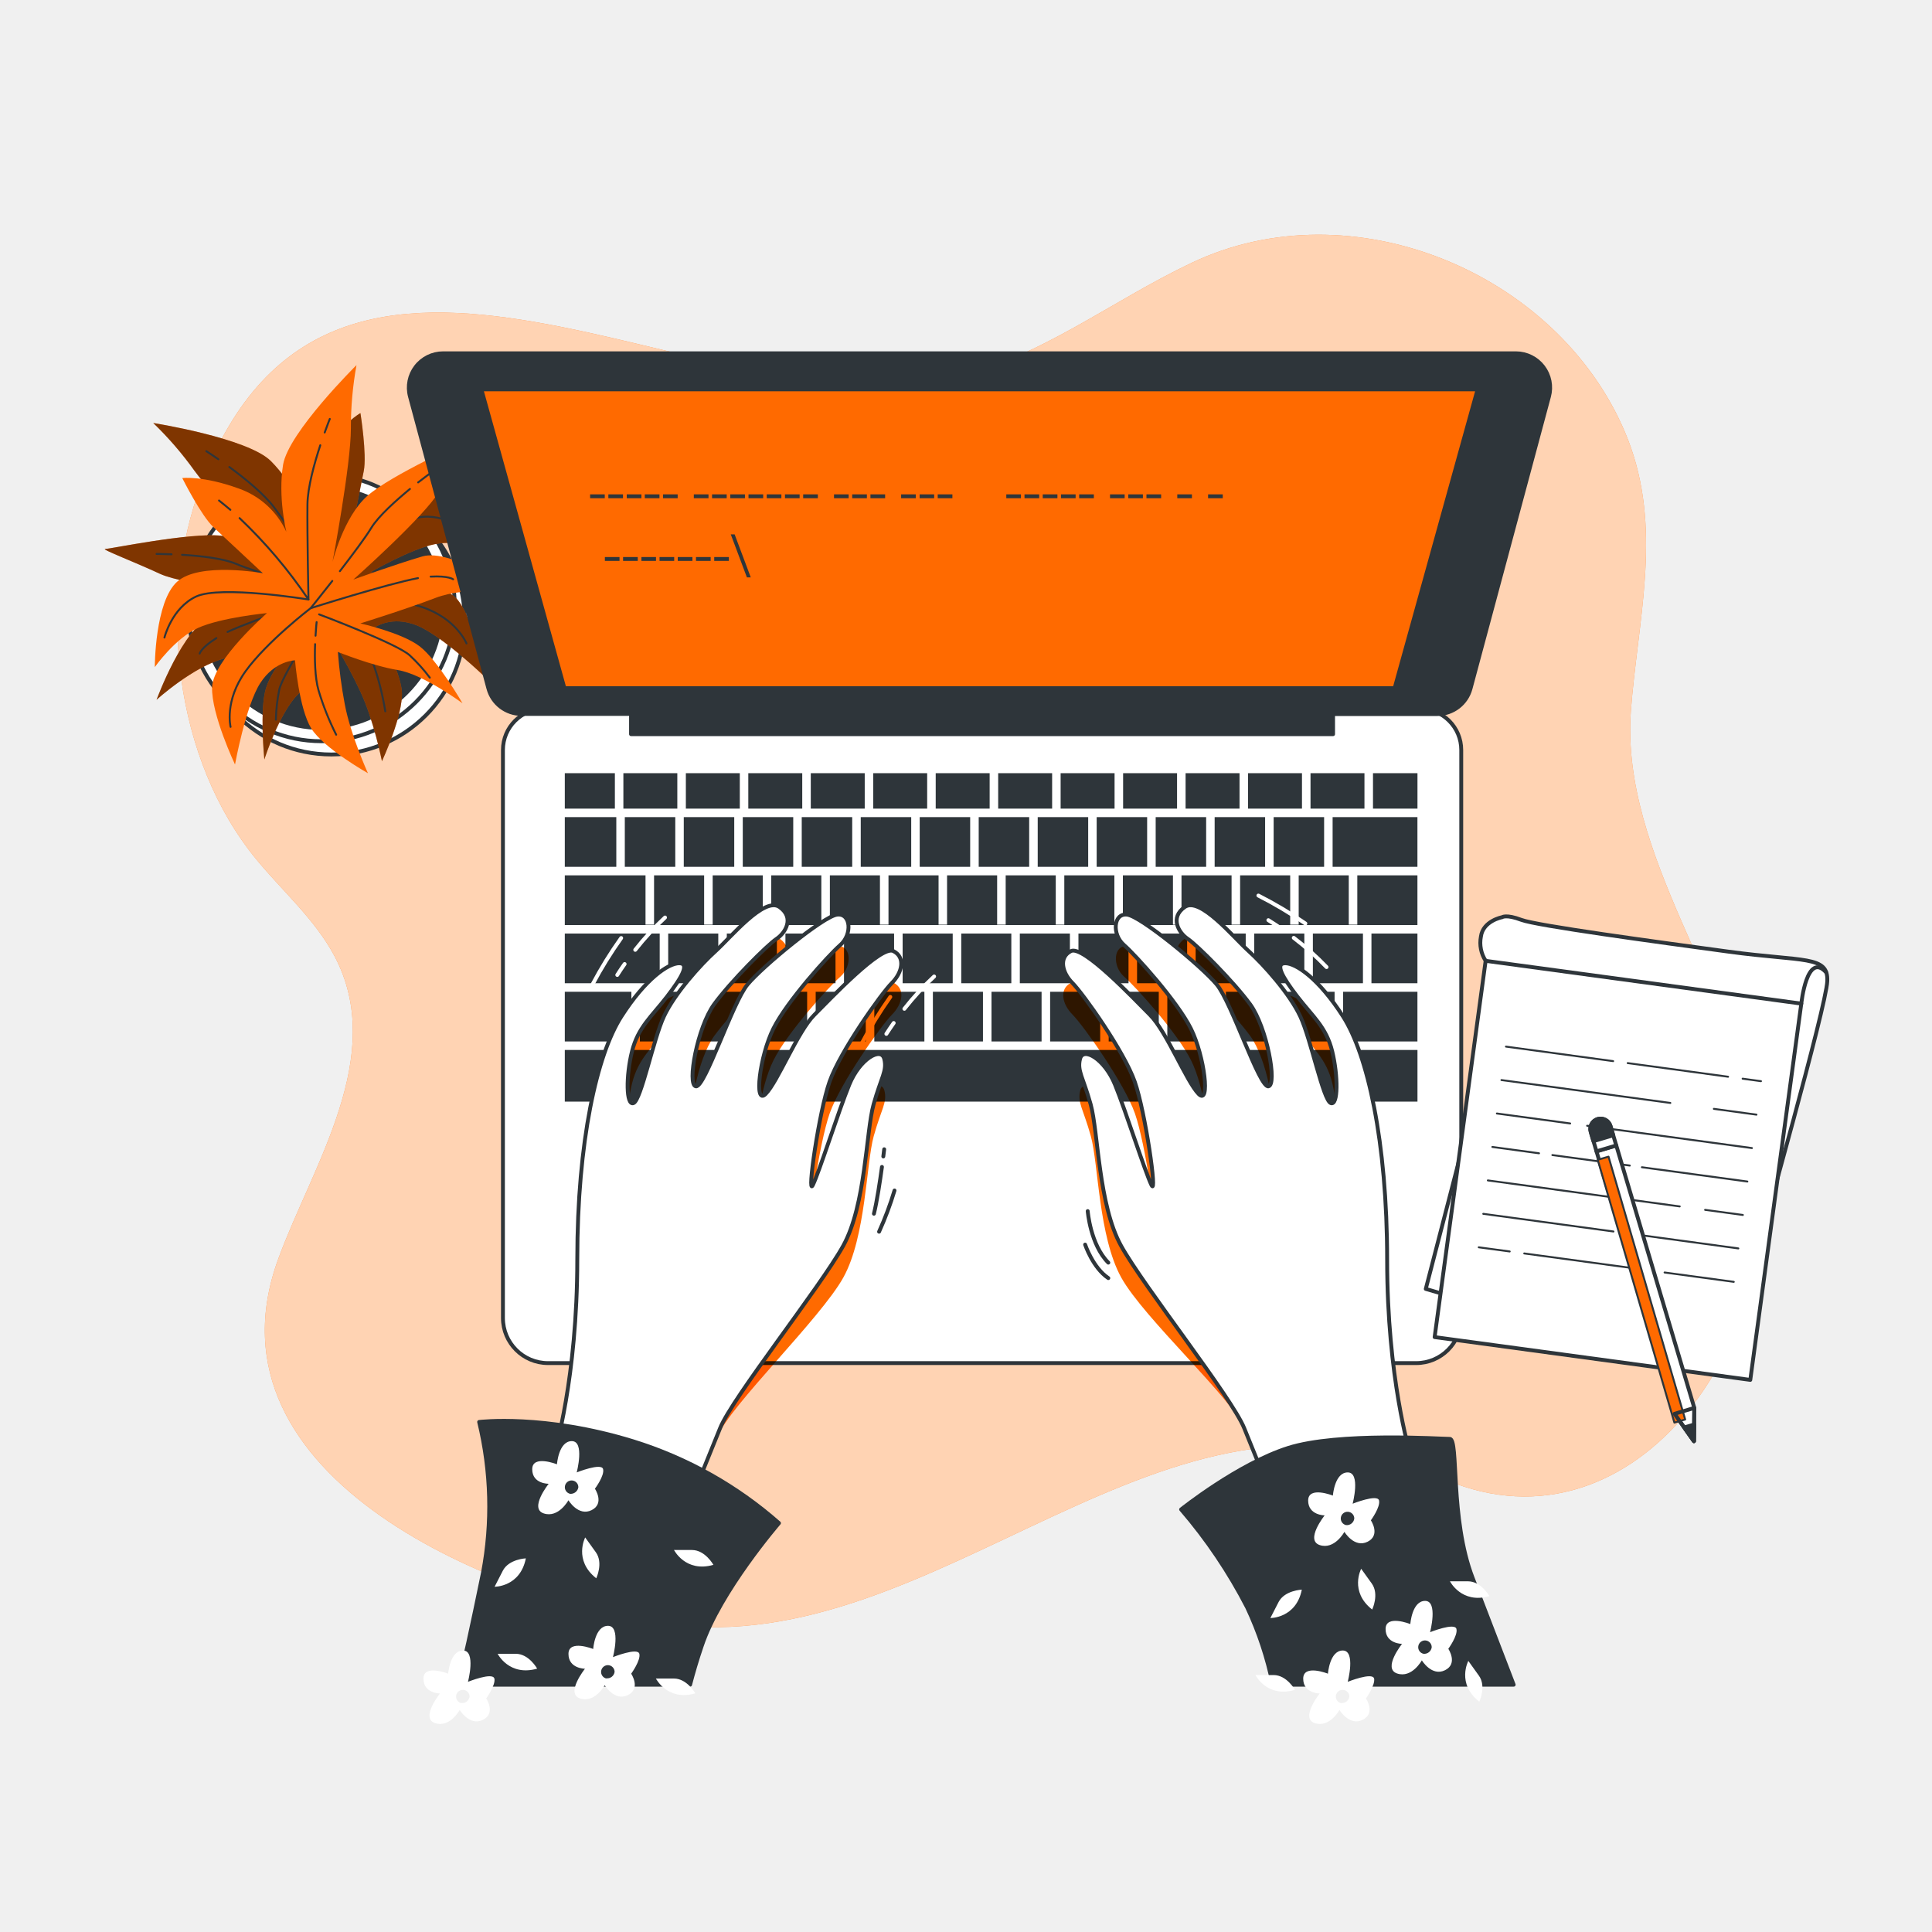
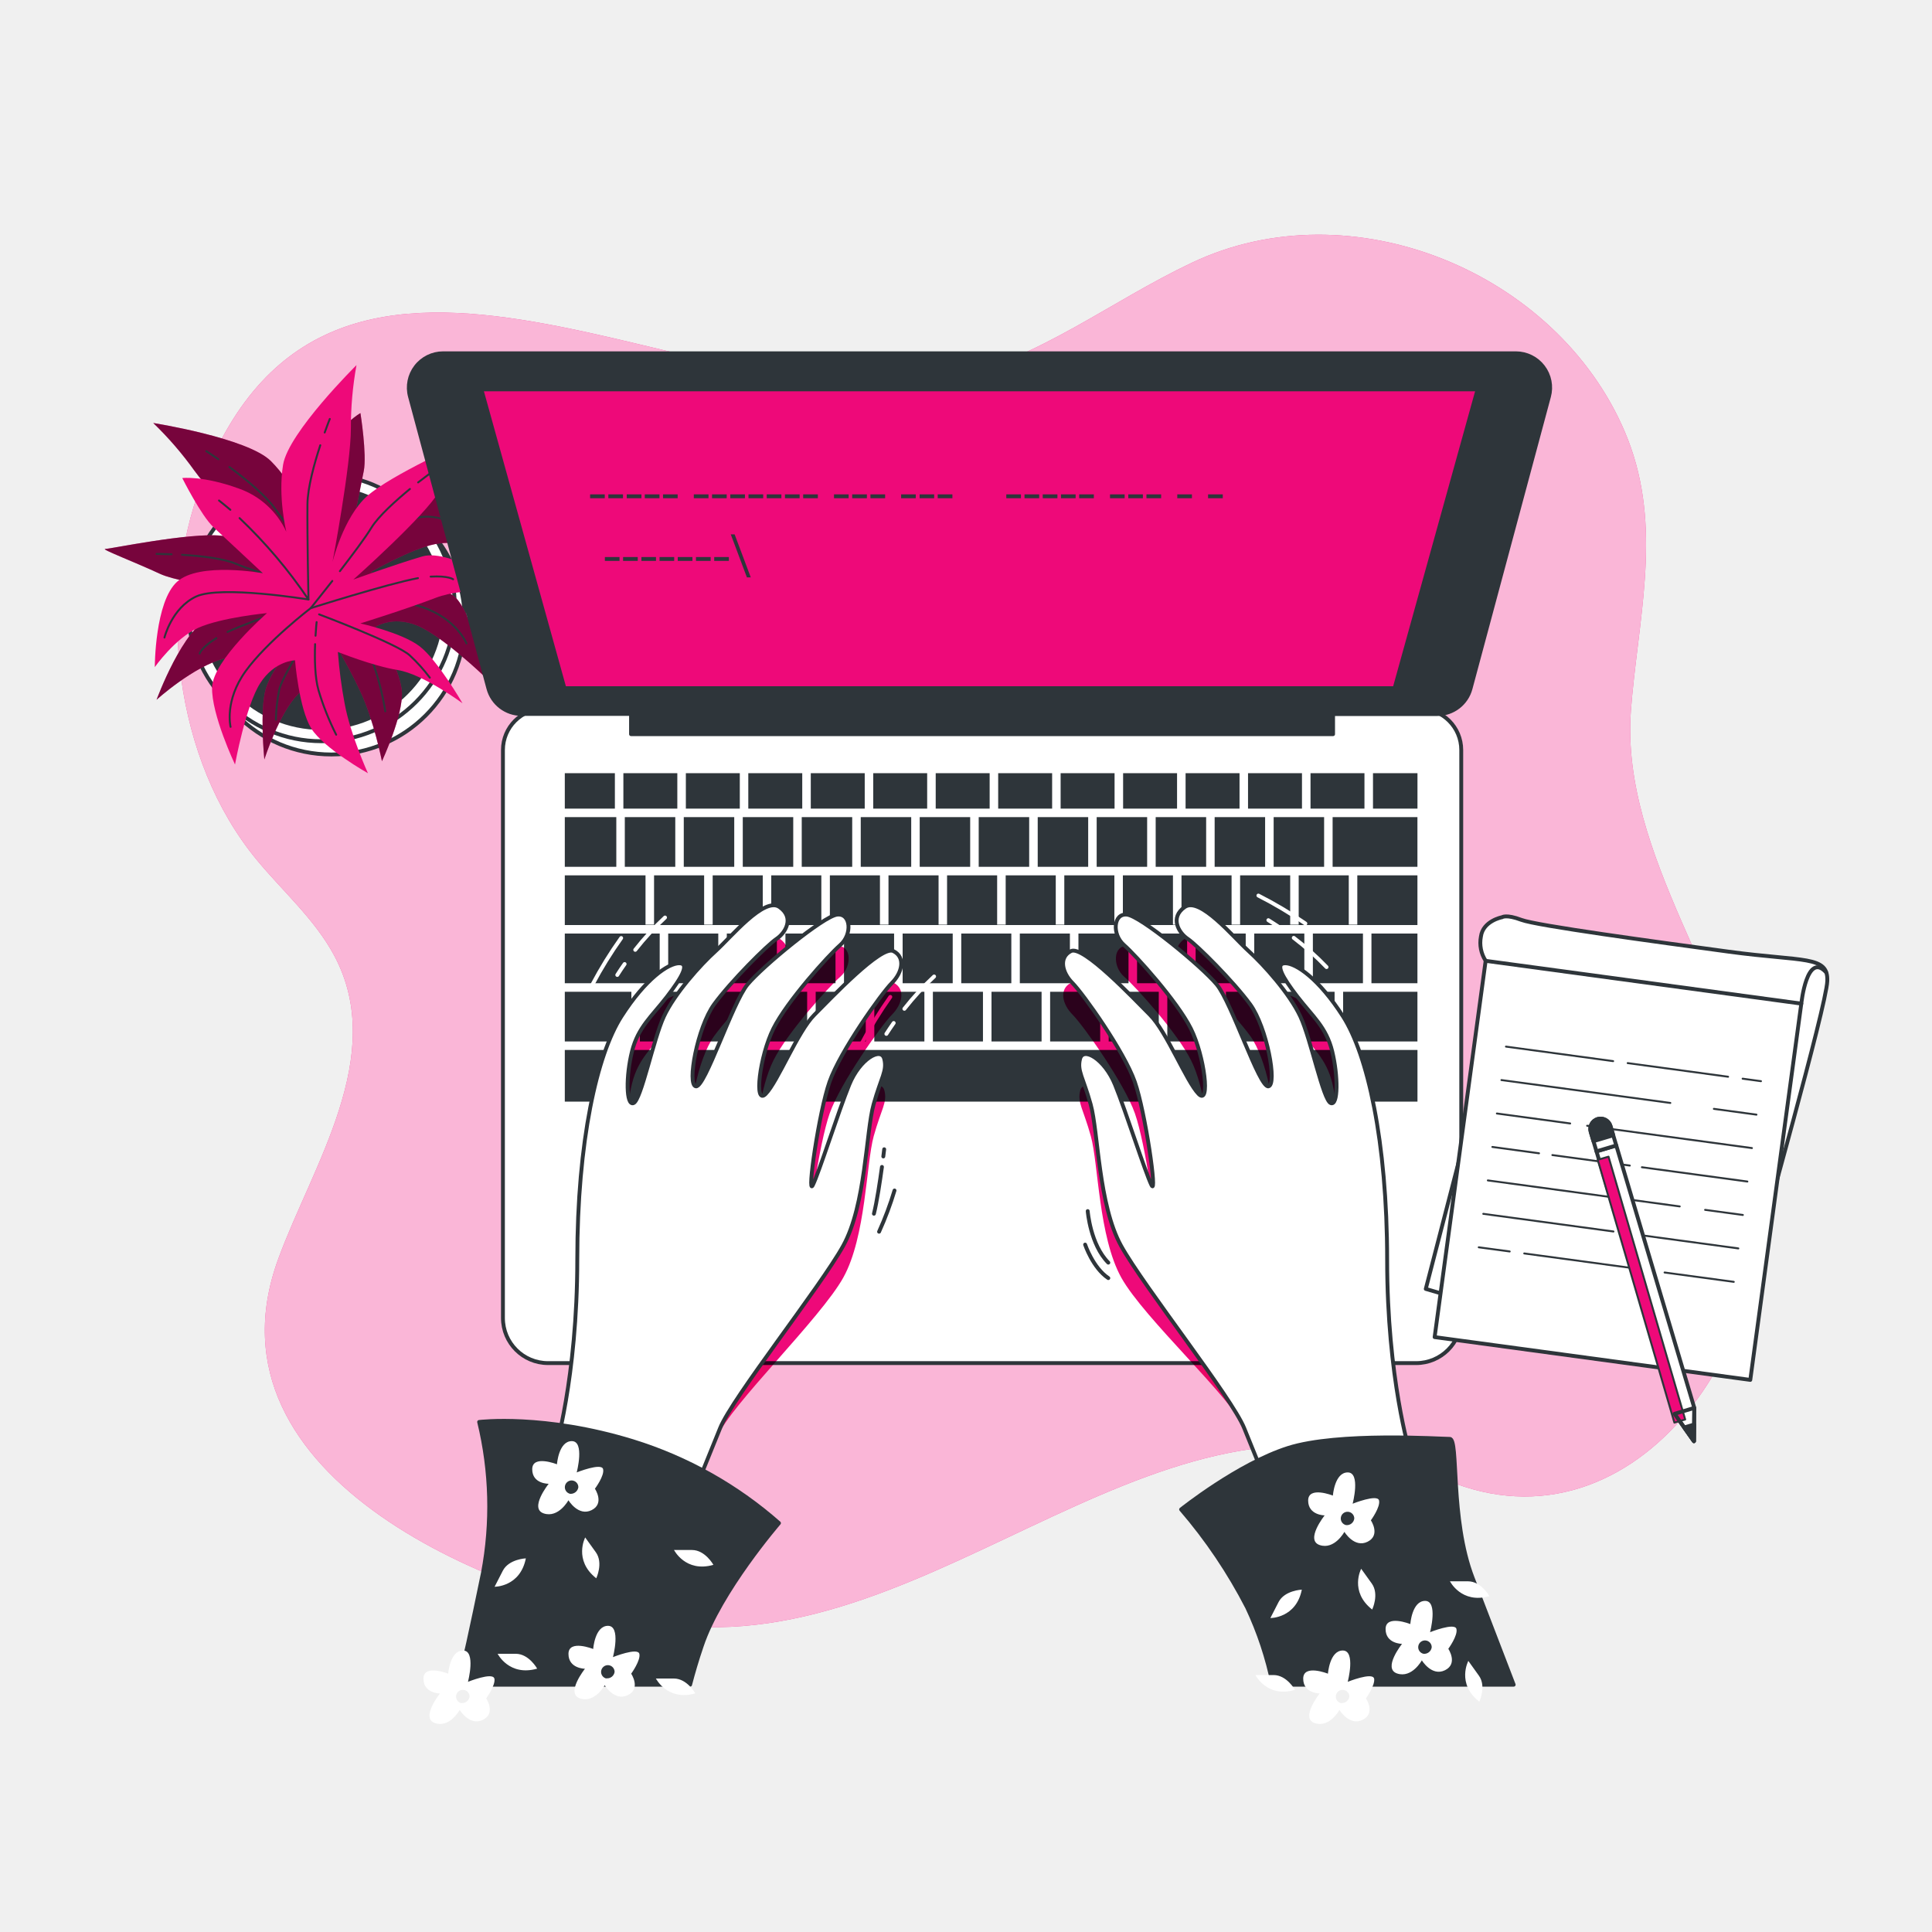
<svg xmlns="http://www.w3.org/2000/svg" viewBox="0 0 500 500">
-   <g id="freepik--background-simple--inject-1--inject-46">
-     <path d="M422.41,180c2.27-23.46,7.7-45.67-1.9-68.23C402.89,70.37,349.74,48.39,308.44,68,287.32,78,269.26,92.63,246,98,183.22,112.49,86.32,35.29,52.15,125.17c-11.73,30.84-7,71.48,14.21,97.26,6.81,8.27,15.13,15.47,20.17,24.93C100.32,273.25,80.8,301.7,72,325.85c-20.9,57.07,57.9,88.65,100.67,94.47C243.37,430,301.69,349,372,382c49,23,92-33,83-89-5.89-36.66-35.71-71.75-32.92-109.11C422.18,182.6,422.29,181.31,422.41,180Z" style="fill:#FF6A00" />
+   <g id="freepik--background-simple--inject-1--inject-31">
+     <path d="M422.41,180c2.27-23.46,7.7-45.67-1.9-68.23C402.89,70.37,349.74,48.39,308.44,68,287.32,78,269.26,92.63,246,98,183.22,112.49,86.32,35.29,52.15,125.17c-11.73,30.84-7,71.48,14.21,97.26,6.81,8.27,15.13,15.47,20.17,24.93C100.32,273.25,80.8,301.7,72,325.85c-20.9,57.07,57.9,88.65,100.67,94.47C243.37,430,301.69,349,372,382c49,23,92-33,83-89-5.89-36.66-35.71-71.75-32.92-109.11C422.18,182.6,422.29,181.31,422.41,180Z" style="fill:#EE0979" />
    <path d="M422.41,180c2.27-23.46,7.7-45.67-1.9-68.23C402.89,70.37,349.74,48.39,308.44,68,287.32,78,269.26,92.63,246,98,183.22,112.49,86.32,35.29,52.15,125.17c-11.73,30.84-7,71.48,14.21,97.26,6.81,8.27,15.13,15.47,20.17,24.93C100.32,273.25,80.8,301.7,72,325.85c-20.9,57.07,57.9,88.65,100.67,94.47C243.37,430,301.69,349,372,382c49,23,92-33,83-89-5.89-36.66-35.71-71.75-32.92-109.11C422.18,182.6,422.29,181.31,422.41,180Z" style="fill:#fff;opacity:0.7" />
  </g>
-   <g id="freepik--Plant--inject-1--inject-46">
+   <g id="freepik--Plant--inject-1--inject-31">
    <circle cx="85.77" cy="160.73" r="34.53" style="fill:#fff;stroke:#2e353a;stroke-linecap:round;stroke-linejoin:round" />
    <circle cx="83.2" cy="157.3" r="34.53" style="fill:#fff;stroke:#2e353a;stroke-linecap:round;stroke-linejoin:round" />
    <circle cx="83.2" cy="157.3" r="31.1" style="fill:#2e353a;stroke:#2e353a;stroke-linecap:round;stroke-linejoin:round" />
-     <path d="M79.55,133.92s-3.43-8.58-9.43-14.58-30.46-9.87-30.46-9.87a89.68,89.68,0,0,1,10.73,12.44c5.57,7.72,24,25.31,24,25.31s-9-7.72-17.16-8.58-28.74,3.43-30,3.43,7.72,3.43,14.16,6.43,31.31,5.58,31.31,5.58-10.72,3-18,5.58S40.52,181.1,40.52,181.1s9.44-8.58,17.59-10.72,19.73-6,19.73-6-7.29,8.15-9,13.73-.43,18.44-.43,18.44,3.86-12,8.58-16.73S86.84,167,86.84,167a118,118,0,0,1,6.44,12c3.43,7.29,5.57,18,5.57,18s5.58-12,5.15-18-6.86-16.73-6.86-16.73,4.29-3,10.72-.43,17.59,13.3,17.59,13.3-2.58-14.16-6.87-19.73-22.73-7.3-22.73-7.3,10.3-6,16.73-7.29,15,1.72,15,1.72-9.86-13.73-17.58-14.59S90.7,139.07,90.7,139.07l3.44-17.16c.85-4.29-.86-15-.86-15s-4.72,2.57-10.3,10.72A21.36,21.36,0,0,0,79.55,133.92Z" style="fill:#FF6A00" />
+     <path d="M79.55,133.92s-3.43-8.58-9.43-14.58-30.46-9.87-30.46-9.87a89.68,89.68,0,0,1,10.73,12.44c5.57,7.72,24,25.31,24,25.31s-9-7.72-17.16-8.58-28.74,3.43-30,3.43,7.72,3.43,14.16,6.43,31.31,5.58,31.31,5.58-10.72,3-18,5.58S40.52,181.1,40.52,181.1s9.44-8.58,17.59-10.72,19.73-6,19.73-6-7.29,8.15-9,13.73-.43,18.44-.43,18.44,3.86-12,8.58-16.73S86.84,167,86.84,167a118,118,0,0,1,6.44,12c3.43,7.29,5.57,18,5.57,18s5.58-12,5.15-18-6.86-16.73-6.86-16.73,4.29-3,10.72-.43,17.59,13.3,17.59,13.3-2.58-14.16-6.87-19.73-22.73-7.3-22.73-7.3,10.3-6,16.73-7.29,15,1.72,15,1.72-9.86-13.73-17.58-14.59S90.7,139.07,90.7,139.07l3.44-17.16c.85-4.29-.86-15-.86-15s-4.72,2.57-10.3,10.72A21.36,21.36,0,0,0,79.55,133.92Z" style="fill:#EE0979" />
    <path d="M79.55,133.92s-3.43-8.58-9.43-14.58-30.46-9.87-30.46-9.87a89.68,89.68,0,0,1,10.73,12.44c5.57,7.72,24,25.31,24,25.31s-9-7.72-17.16-8.58-28.74,3.43-30,3.43,7.72,3.43,14.16,6.43,31.31,5.58,31.31,5.58-10.72,3-18,5.58S40.52,181.1,40.52,181.1s9.44-8.58,17.59-10.72,19.73-6,19.73-6-7.29,8.15-9,13.73-.43,18.44-.43,18.44,3.86-12,8.58-16.73S86.84,167,86.84,167a118,118,0,0,1,6.44,12c3.43,7.29,5.57,18,5.57,18s5.58-12,5.15-18-6.86-16.73-6.86-16.73,4.29-3,10.72-.43,17.59,13.3,17.59,13.3-2.58-14.16-6.87-19.73-22.73-7.3-22.73-7.3,10.3-6,16.73-7.29,15,1.72,15,1.72-9.86-13.73-17.58-14.59S90.7,139.07,90.7,139.07l3.44-17.16c.85-4.29-.86-15-.86-15s-4.72,2.57-10.3,10.72A21.36,21.36,0,0,0,79.55,133.92Z" style="opacity:0.5" />
    <path d="M88,120.86c.3-1.23.63-2.46,1-3.67" style="fill:none;stroke:#2e353a;stroke-linecap:round;stroke-linejoin:round;stroke-width:0.5px" />
    <path d="M59.35,120.86c4,2.93,9,7,11.62,10.49,4.72,6.43,14.16,20.16,14.16,20.16A127.55,127.55,0,0,1,87.31,124" style="fill:none;stroke:#2e353a;stroke-linecap:round;stroke-linejoin:round;stroke-width:0.5px" />
    <path d="M53.39,116.76s1.25.8,3.12,2.09" style="fill:none;stroke:#2e353a;stroke-linecap:round;stroke-linejoin:round;stroke-width:0.5px" />
    <path d="M85.13,151.51s16.3-16.3,23.16-17.59,12.87,3.86,12.87,3.86" style="fill:none;stroke:#2e353a;stroke-linecap:round;stroke-linejoin:round;stroke-width:0.5px" />
    <path d="M56,165.14c-4,2.52-4.33,4-4.33,4" style="fill:none;stroke:#2e353a;stroke-linecap:round;stroke-linejoin:round;stroke-width:0.5px" />
    <path d="M120.73,166.52s-2.57-6.44-11.58-9.44S86,153.65,86,153.65s-19.85,6.5-27.11,9.89" style="fill:none;stroke:#2e353a;stroke-linecap:round;stroke-linejoin:round;stroke-width:0.5px" />
    <path d="M77.32,151.2c4.8,1.4,8.67,2.45,8.67,2.45" style="fill:none;stroke:#2e353a;stroke-linecap:round;stroke-linejoin:round;stroke-width:0.5px" />
    <path d="M47.11,143.58c4.66.28,10.66.92,14,2.35,2.72,1.17,8.08,2.86,13.14,4.37" style="fill:none;stroke:#2e353a;stroke-linecap:round;stroke-linejoin:round;stroke-width:0.5px" />
    <path d="M40.52,143.36s1.57,0,3.88.09" style="fill:none;stroke:#2e353a;stroke-linecap:round;stroke-linejoin:round;stroke-width:0.5px" />
    <path d="M85.13,156.22s-12,18-12.87,22.31a43.68,43.68,0,0,0-.86,7.72" style="fill:none;stroke:#2e353a;stroke-linecap:round;stroke-linejoin:round;stroke-width:0.5px" />
    <path d="M90.47,161.89c2.31,3,5.08,7,6.24,10.2a70.38,70.38,0,0,1,3,12" style="fill:none;stroke:#2e353a;stroke-linecap:round;stroke-linejoin:round;stroke-width:0.5px" />
    <path d="M86.84,157.51s1,1.06,2.29,2.69" style="fill:none;stroke:#2e353a;stroke-linecap:round;stroke-linejoin:round;stroke-width:0.5px" />
-     <path d="M74.1,137.62s-2.21-9-.84-17.35,19-25.78,19-25.78a90.2,90.2,0,0,0-1.45,16.36c0,9.52-4.75,34.56-4.75,34.56s2.81-11.52,8.93-17,25.35-14,26.39-14.73-4.27,7.29-7.74,13.49S91.44,150,91.44,150s10.46-3.82,17.88-6,24,9.16,24,9.16-12.67-1.46-20.54,1.55-19.53,6.63-19.53,6.63,10.68,2.37,15.32,5.9S119.69,182,119.69,182s-10.14-7.51-16.73-8.59-15.52-4.69-15.52-4.69a120.64,120.64,0,0,0,1.78,13.5c1.47,7.93,6,17.89,6,17.89s-11.53-6.5-14.69-11.63-4.18-17.59-4.18-17.59-5.24.06-9,5.9-6.53,21.06-6.53,21.06-6.16-13-5.93-20,14.21-19.18,14.21-19.18-11.86,1.13-17.84,3.83-11.2,10.15-11.2,10.15,0-16.9,5.78-22.1,22.19-2.2,22.19-2.2l-12.8-11.93c-3.2-3-8.06-12.7-8.06-12.7s5.34-.66,14.62,2.71A21.31,21.31,0,0,1,74.1,137.62Z" style="fill:#FF6A00" />
+     <path d="M74.1,137.62s-2.21-9-.84-17.35,19-25.78,19-25.78a90.2,90.2,0,0,0-1.45,16.36c0,9.52-4.75,34.56-4.75,34.56s2.81-11.52,8.93-17,25.35-14,26.39-14.73-4.27,7.29-7.74,13.49S91.44,150,91.44,150s10.46-3.82,17.88-6,24,9.16,24,9.16-12.67-1.46-20.54,1.55-19.53,6.63-19.53,6.63,10.68,2.37,15.32,5.9S119.69,182,119.69,182s-10.14-7.51-16.73-8.59-15.52-4.69-15.52-4.69a120.64,120.64,0,0,0,1.78,13.5c1.47,7.93,6,17.89,6,17.89s-11.53-6.5-14.69-11.63-4.18-17.59-4.18-17.59-5.24.06-9,5.9-6.53,21.06-6.53,21.06-6.16-13-5.93-20,14.21-19.18,14.21-19.18-11.86,1.13-17.84,3.83-11.2,10.15-11.2,10.15,0-16.9,5.78-22.1,22.19-2.2,22.19-2.2l-12.8-11.93c-3.2-3-8.06-12.7-8.06-12.7s5.34-.66,14.62,2.71A21.31,21.31,0,0,1,74.1,137.62Z" style="fill:#EE0979" />
    <path d="M59.62,131.94c-1-.83-1.94-1.63-2.94-2.41" style="fill:none;stroke:#2e353a;stroke-linecap:round;stroke-linejoin:round;stroke-width:0.5px" />
    <path d="M82.89,115.23c-1.55,4.72-3.28,10.93-3.32,15.29-.08,8,.26,24.63.26,24.63A127.12,127.12,0,0,0,62,134.09" style="fill:none;stroke:#2e353a;stroke-linecap:round;stroke-linejoin:round;stroke-width:0.5px" />
    <path d="M85.35,108.42s-.56,1.38-1.32,3.51" style="fill:none;stroke:#2e353a;stroke-linecap:round;stroke-linejoin:round;stroke-width:0.5px" />
    <path d="M79.83,155.15s-22.75-3.73-29.07-.77S42.56,165,42.56,165" style="fill:none;stroke:#2e353a;stroke-linecap:round;stroke-linejoin:round;stroke-width:0.5px" />
    <path d="M111.45,149.23c4.69-.26,5.81.69,5.81.69" style="fill:none;stroke:#2e353a;stroke-linecap:round;stroke-linejoin:round;stroke-width:0.5px" />
    <path d="M59.67,188.11s-1.66-6.73,3.9-14.42S80.39,157.4,80.39,157.4s19.91-6.31,27.78-7.78" style="fill:none;stroke:#2e353a;stroke-linecap:round;stroke-linejoin:round;stroke-width:0.5px" />
    <path d="M86,150.35c-3.08,3.93-5.6,7.05-5.6,7.05" style="fill:none;stroke:#2e353a;stroke-linecap:round;stroke-linejoin:round;stroke-width:0.5px" />
    <path d="M106.09,126.54c-3.62,3-8.12,7-10,10.07-1.53,2.54-4.9,7-8.13,11.21" style="fill:none;stroke:#2e353a;stroke-linecap:round;stroke-linejoin:round;stroke-width:0.5px" />
    <path d="M111.31,122.51s-1.27.92-3.1,2.34" style="fill:none;stroke:#2e353a;stroke-linecap:round;stroke-linejoin:round;stroke-width:0.5px" />
    <path d="M82.58,159s20.27,7.62,23.46,10.61a43.42,43.42,0,0,1,5.2,5.77" style="fill:none;stroke:#2e353a;stroke-linecap:round;stroke-linejoin:round;stroke-width:0.5px" />
    <path d="M81.55,166.7c-.14,3.78-.07,8.63.88,11.93A69.72,69.72,0,0,0,87,190.14" style="fill:none;stroke:#2e353a;stroke-linecap:round;stroke-linejoin:round;stroke-width:0.5px" />
    <path d="M81.94,161s-.16,1.42-.28,3.52" style="fill:none;stroke:#2e353a;stroke-linecap:round;stroke-linejoin:round;stroke-width:0.5px" />
  </g>
-   <g id="freepik--Device--inject-1--inject-46">
+   <g id="freepik--Device--inject-1--inject-31">
    <path d="M140.83,183.43H367.5a10.67,10.67,0,0,1,10.67,10.67v147a11.67,11.67,0,0,1-11.67,11.67H141.83a11.67,11.67,0,0,1-11.67-11.67v-147a10.67,10.67,0,0,1,10.67-10.67Z" style="fill:#fff;stroke:#2e353a;stroke-linecap:round;stroke-linejoin:round" />
    <rect x="209.83" y="200.1" width="13.96" height="9.17" style="fill:#2e353a" />
    <rect x="165.6" y="256.67" width="12.96" height="12.86" style="fill:#2e353a" />
    <rect x="222.76" y="211.47" width="13.06" height="12.86" style="fill:#2e353a" />
    <rect x="193.66" y="200.1" width="13.96" height="9.17" style="fill:#2e353a" />
    <rect x="238.02" y="211.47" width="13.06" height="12.86" style="fill:#2e353a" />
    <rect x="225.99" y="200.1" width="13.96" height="9.17" style="fill:#2e353a" />
    <rect x="146.17" y="241.6" width="24.56" height="12.86" style="fill:#2e353a" />
    <rect x="192.23" y="211.47" width="13.06" height="12.86" style="fill:#2e353a" />
    <rect x="146.17" y="256.67" width="17.23" height="12.86" style="fill:#2e353a" />
    <rect x="242.16" y="200.1" width="13.96" height="9.17" style="fill:#2e353a" />
    <rect x="161.7" y="211.47" width="13.06" height="12.86" style="fill:#2e353a" />
    <rect x="161.33" y="200.1" width="13.96" height="9.17" style="fill:#2e353a" />
    <rect x="177.5" y="200.1" width="13.96" height="9.17" style="fill:#2e353a" />
    <rect x="176.96" y="211.47" width="13.06" height="12.86" style="fill:#2e353a" />
    <rect x="207.49" y="211.47" width="13.06" height="12.86" style="fill:#2e353a" />
    <rect x="306.83" y="200.1" width="13.96" height="9.17" style="fill:#2e353a" />
    <rect x="322.99" y="200.1" width="13.96" height="9.17" style="fill:#2e353a" />
    <rect x="314.35" y="211.47" width="13.06" height="12.86" style="fill:#2e353a" />
    <rect x="329.62" y="211.47" width="13.06" height="12.86" style="fill:#2e353a" />
    <rect x="347.6" y="256.67" width="19.23" height="12.86" style="fill:#2e353a" />
    <rect x="339.16" y="200.1" width="13.96" height="9.17" style="fill:#2e353a" />
    <rect x="146.17" y="211.47" width="13.33" height="12.86" style="fill:#2e353a" />
    <rect x="258.33" y="200.1" width="13.96" height="9.17" style="fill:#2e353a" />
    <rect x="274.49" y="200.1" width="13.96" height="9.17" style="fill:#2e353a" />
    <rect x="268.56" y="211.47" width="13.06" height="12.86" style="fill:#2e353a" />
    <rect x="299.09" y="211.47" width="13.06" height="12.86" style="fill:#2e353a" />
    <rect x="253.29" y="211.47" width="13.06" height="12.86" style="fill:#2e353a" />
    <rect x="283.82" y="211.47" width="13.06" height="12.86" style="fill:#2e353a" />
    <rect x="290.66" y="200.1" width="13.96" height="9.17" style="fill:#2e353a" />
    <rect x="271.77" y="256.67" width="12.96" height="12.86" style="fill:#2e353a" />
    <rect x="339.77" y="241.6" width="12.96" height="12.86" style="fill:#2e353a" />
    <rect x="324.6" y="241.6" width="12.96" height="12.86" style="fill:#2e353a" />
    <rect x="332.43" y="256.67" width="12.96" height="12.86" style="fill:#2e353a" />
    <rect x="317.27" y="256.67" width="12.96" height="12.86" style="fill:#2e353a" />
    <rect x="286.93" y="256.67" width="12.96" height="12.86" style="fill:#2e353a" />
    <rect x="302.1" y="256.67" width="12.96" height="12.86" style="fill:#2e353a" />
    <rect x="309.43" y="241.6" width="12.96" height="12.86" style="fill:#2e353a" />
    <rect x="294.27" y="241.6" width="12.96" height="12.86" style="fill:#2e353a" />
    <rect x="355.33" y="200.1" width="11.51" height="9.17" style="fill:#2e353a" />
    <rect x="146.17" y="200.1" width="12.96" height="9.17" style="fill:#2e353a" />
    <rect x="146.17" y="271.73" width="220.67" height="13.37" style="fill:#2e353a" />
    <rect x="344.88" y="211.47" width="21.95" height="12.86" style="fill:#2e353a" />
    <rect x="354.93" y="241.6" width="11.9" height="12.86" style="fill:#2e353a" />
    <polygon points="351.27 239.3 349.06 239.3 349.06 226.54 336.1 226.54 336.1 239.3 333.9 239.3 333.9 226.54 320.94 226.54 320.94 239.3 318.73 239.3 318.73 226.54 305.77 226.54 305.77 239.3 303.56 239.3 303.56 226.54 290.6 226.54 290.6 239.3 288.4 239.3 288.4 226.54 275.44 226.54 275.44 239.3 273.23 239.3 273.23 226.54 260.27 226.54 260.27 239.3 258.06 239.3 258.06 226.54 245.1 226.54 245.1 239.3 242.9 239.3 242.9 226.54 229.94 226.54 229.94 239.3 227.73 239.3 227.73 226.54 214.77 226.54 214.77 239.3 212.56 239.3 212.56 226.54 199.6 226.54 199.6 239.3 197.4 239.3 197.4 226.54 184.44 226.54 184.44 239.3 182.23 239.3 182.23 226.54 169.27 226.54 169.27 239.3 167.06 239.3 167.06 226.54 146.17 226.54 146.17 239.4 366.83 239.4 366.83 226.54 351.27 226.54 351.27 239.3" style="fill:#2e353a" />
    <rect x="233.6" y="241.6" width="12.96" height="12.86" style="fill:#2e353a" />
    <rect x="279.1" y="241.6" width="12.96" height="12.86" style="fill:#2e353a" />
    <rect x="203.27" y="241.6" width="12.96" height="12.86" style="fill:#2e353a" />
    <rect x="211.1" y="256.67" width="12.96" height="12.86" style="fill:#2e353a" />
    <rect x="218.43" y="241.6" width="12.96" height="12.86" style="fill:#2e353a" />
    <rect x="188.1" y="241.6" width="12.96" height="12.86" style="fill:#2e353a" />
    <rect x="180.77" y="256.67" width="12.96" height="12.86" style="fill:#2e353a" />
    <rect x="195.93" y="256.67" width="12.96" height="12.86" style="fill:#2e353a" />
    <rect x="248.77" y="241.6" width="12.96" height="12.86" style="fill:#2e353a" />
    <rect x="256.6" y="256.67" width="12.96" height="12.86" style="fill:#2e353a" />
    <rect x="263.93" y="241.6" width="12.96" height="12.86" style="fill:#2e353a" />
    <rect x="226.27" y="256.67" width="12.96" height="12.86" style="fill:#2e353a" />
    <rect x="241.43" y="256.67" width="12.96" height="12.86" style="fill:#2e353a" />
    <rect x="172.93" y="241.6" width="12.96" height="12.86" style="fill:#2e353a" />
    <path d="M392.33,91.43H114.67a8.88,8.88,0,0,0-8.57,11.18l20.3,75.58a8.88,8.88,0,0,0,8.57,6.58h28.34V190H345v-5.2h27a8.88,8.88,0,0,0,8.57-6.58l20.3-75.58A8.88,8.88,0,0,0,392.33,91.43Z" style="fill:#2e353a;stroke:#2e353a;stroke-linecap:round;stroke-linejoin:round" />
-     <polygon points="360.93 178.1 146.07 178.1 124.58 100.77 382.41 100.77 360.93 178.1" style="fill:#FF6A00;stroke:#2e353a;stroke-linecap:round;stroke-linejoin:round" />
+     <polygon points="360.93 178.1 146.07 178.1 124.58 100.77 382.41 100.77 360.93 178.1" style="fill:#EE0979;stroke:#2e353a;stroke-linecap:round;stroke-linejoin:round" />
    <path d="M160.33,144.16v1h-3.79v-1Z" style="fill:#2e353a" />
    <path d="M165.05,144.16v1h-3.8v-1Z" style="fill:#2e353a" />
    <path d="M169.77,144.16v1H166v-1Z" style="fill:#2e353a" />
    <path d="M174.48,144.16v1h-3.79v-1Z" style="fill:#2e353a" />
    <path d="M179.2,144.16v1h-3.8v-1Z" style="fill:#2e353a" />
    <path d="M183.92,144.16v1h-3.8v-1Z" style="fill:#2e353a" />
    <path d="M188.63,144.16v1h-3.79v-1Z" style="fill:#2e353a" />
    <path d="M193.3,149.43l-4.18-11.14h1l4.18,11.14Z" style="fill:#2e353a" />
    <path d="M156.51,127.94v1h-3.79v-1Z" style="fill:#2e353a" />
    <path d="M161.23,127.94v1h-3.79v-1Z" style="fill:#2e353a" />
    <path d="M166,127.94v1h-3.8v-1Z" style="fill:#2e353a" />
    <path d="M170.67,127.94v1h-3.8v-1Z" style="fill:#2e353a" />
    <path d="M175.38,127.94v1h-3.79v-1Z" style="fill:#2e353a" />
    <path d="M183.36,127.94v1h-3.8v-1Z" style="fill:#2e353a" />
    <path d="M188.07,127.94v1h-3.79v-1Z" style="fill:#2e353a" />
    <path d="M192.79,127.94v1H189v-1Z" style="fill:#2e353a" />
    <path d="M197.51,127.94v1h-3.8v-1Z" style="fill:#2e353a" />
    <path d="M202.22,127.94v1h-3.79v-1Z" style="fill:#2e353a" />
    <path d="M206.94,127.94v1h-3.79v-1Z" style="fill:#2e353a" />
    <path d="M211.66,127.94v1h-3.8v-1Z" style="fill:#2e353a" />
    <path d="M219.63,127.94v1h-3.79v-1Z" style="fill:#2e353a" />
    <path d="M224.35,127.94v1h-3.8v-1Z" style="fill:#2e353a" />
    <path d="M229.07,127.94v1h-3.8v-1Z" style="fill:#2e353a" />
    <path d="M237,127.94v1h-3.79v-1Z" style="fill:#2e353a" />
    <path d="M241.76,127.94v1H238v-1Z" style="fill:#2e353a" />
    <path d="M246.48,127.94v1h-3.8v-1Z" style="fill:#2e353a" />
    <path d="M264.22,127.94v1h-3.79v-1Z" style="fill:#2e353a" />
    <path d="M268.94,127.94v1h-3.8v-1Z" style="fill:#2e353a" />
    <path d="M273.66,127.94v1h-3.8v-1Z" style="fill:#2e353a" />
    <path d="M278.37,127.94v1h-3.79v-1Z" style="fill:#2e353a" />
    <path d="M283.09,127.94v1h-3.8v-1Z" style="fill:#2e353a" />
    <path d="M291.06,127.94v1h-3.79v-1Z" style="fill:#2e353a" />
    <path d="M295.78,127.94v1H292v-1Z" style="fill:#2e353a" />
    <path d="M300.5,127.94v1h-3.8v-1Z" style="fill:#2e353a" />
    <path d="M308.47,127.94v1h-3.79v-1Z" style="fill:#2e353a" />
    <path d="M316.45,127.94v1h-3.8v-1Z" style="fill:#2e353a" />
  </g>
-   <g id="freepik--Notebook--inject-1--inject-46">
+   <g id="freepik--Notebook--inject-1--inject-31">
    <polygon points="379.69 292.29 368.99 333.57 379.11 336.54 379.69 292.29" style="fill:#fff;stroke:#2e353a;stroke-linecap:round;stroke-linejoin:round" />
    <path d="M384.49,248.66a8.55,8.55,0,0,1-1.23-6.28c.55-4.07,5.46-5,5.46-5s1.07-.81,5,.68,34.32,5.61,53.74,8.24,25.71.93,25.44,7.6-17.31,66.53-17.57,68.41S384.49,248.66,384.49,248.66Z" style="fill:#fff;stroke:#2e353a;stroke-miterlimit:10" />
    <rect x="377.51" y="253.75" width="82.44" height="98.27" transform="translate(44.48 -53.5) rotate(7.72)" style="fill:#fff;stroke:#2e353a;stroke-linecap:round;stroke-linejoin:round" />
    <line x1="450.99" y1="279.16" x2="455.74" y2="279.81" style="fill:none;stroke:#2e353a;stroke-linecap:round;stroke-linejoin:round;stroke-width:0.5px" />
    <line x1="421.24" y1="275.13" x2="447.23" y2="278.66" style="fill:none;stroke:#2e353a;stroke-linecap:round;stroke-linejoin:round;stroke-width:0.5px" />
    <line x1="389.74" y1="270.86" x2="417.48" y2="274.62" style="fill:none;stroke:#2e353a;stroke-linecap:round;stroke-linejoin:round;stroke-width:0.5px" />
    <line x1="443.55" y1="286.97" x2="454.57" y2="288.47" style="fill:none;stroke:#2e353a;stroke-linecap:round;stroke-linejoin:round;stroke-width:0.5px" />
    <line x1="388.57" y1="279.52" x2="432.28" y2="285.44" style="fill:none;stroke:#2e353a;stroke-linecap:round;stroke-linejoin:round;stroke-width:0.5px" />
    <line x1="410.75" y1="291.34" x2="453.4" y2="297.12" style="fill:none;stroke:#2e353a;stroke-linecap:round;stroke-linejoin:round;stroke-width:0.5px" />
    <line x1="387.39" y1="288.17" x2="406.36" y2="290.75" style="fill:none;stroke:#2e353a;stroke-linecap:round;stroke-linejoin:round;stroke-width:0.5px" />
    <line x1="424.92" y1="302.08" x2="452.22" y2="305.78" style="fill:none;stroke:#2e353a;stroke-linecap:round;stroke-linejoin:round;stroke-width:0.5px" />
    <line x1="401.75" y1="298.93" x2="421.79" y2="301.65" style="fill:none;stroke:#2e353a;stroke-linecap:round;stroke-linejoin:round;stroke-width:0.5px" />
    <line x1="386.22" y1="296.83" x2="398.3" y2="298.47" style="fill:none;stroke:#2e353a;stroke-linecap:round;stroke-linejoin:round;stroke-width:0.5px" />
    <line x1="441.28" y1="313.11" x2="451.05" y2="314.43" style="fill:none;stroke:#2e353a;stroke-linecap:round;stroke-linejoin:round;stroke-width:0.5px" />
    <line x1="385.05" y1="305.49" x2="434.71" y2="312.22" style="fill:none;stroke:#2e353a;stroke-linecap:round;stroke-linejoin:round;stroke-width:0.5px" />
    <line x1="422.26" y1="319.34" x2="449.88" y2="323.09" style="fill:none;stroke:#2e353a;stroke-linecap:round;stroke-linejoin:round;stroke-width:0.5px" />
    <line x1="383.87" y1="314.14" x2="417.56" y2="318.71" style="fill:none;stroke:#2e353a;stroke-linecap:round;stroke-linejoin:round;stroke-width:0.5px" />
    <line x1="430.79" y1="329.32" x2="448.7" y2="331.74" style="fill:none;stroke:#2e353a;stroke-linecap:round;stroke-linejoin:round;stroke-width:0.5px" />
    <line x1="394.47" y1="324.39" x2="426.41" y2="328.72" style="fill:none;stroke:#2e353a;stroke-linecap:round;stroke-linejoin:round;stroke-width:0.5px" />
    <line x1="382.7" y1="322.8" x2="390.71" y2="323.88" style="fill:none;stroke:#2e353a;stroke-linecap:round;stroke-linejoin:round;stroke-width:0.5px" />
    <path d="M466.18,259.74s1.4-13.58,6.4-8.12" style="fill:none;stroke:#2e353a;stroke-linecap:round;stroke-linejoin:round" />
    <polygon points="438.48 364.35 438.39 372.98 433.36 365.88 413.17 297.97 418.29 296.44 438.48 364.35" style="fill:#fff;stroke:#2e353a;stroke-linecap:round;stroke-linejoin:round" />
-     <rect x="424.37" y="295.74" width="2.91" height="70.85" transform="matrix(0.96, -0.28, 0.28, 0.96, -76.71, 135.07)" style="fill:#FF6A00;stroke:#2e353a;stroke-linecap:round;stroke-linejoin:round;stroke-width:0.5px" />
+     <rect x="424.37" y="295.74" width="2.91" height="70.85" transform="matrix(0.96, -0.28, 0.28, 0.96, -76.71, 135.07)" style="fill:#EE0979;stroke:#2e353a;stroke-linecap:round;stroke-linejoin:round;stroke-width:0.5px" />
    <polygon points="438.48 364.37 433.37 365.89 438.39 372.98 438.48 364.37" style="fill:none;stroke:#2e353a;stroke-linecap:round;stroke-linejoin:round" />
    <polygon points="435.88 369.43 438.39 372.98 438.44 368.67 435.88 369.43" style="fill:#2e353a;stroke:#2e353a;stroke-linecap:round;stroke-linejoin:round" />
    <path d="M413.47,289.6h0a2.68,2.68,0,0,0-1.8,3.32l1.5,5.05,5.12-1.52-1.5-5.05A2.68,2.68,0,0,0,413.47,289.6Z" style="fill:#fff;stroke:#2e353a;stroke-linecap:round;stroke-linejoin:round" />
    <path d="M413.47,289.6h0a2.68,2.68,0,0,0-1.8,3.32l.72,2.41,5.11-1.52-.71-2.41A2.68,2.68,0,0,0,413.47,289.6Z" style="fill:#2e353a;stroke:#2e353a;stroke-linecap:round;stroke-linejoin:round" />
  </g>
-   <g id="freepik--Character--inject-1--inject-46">
+   <g id="freepik--Character--inject-1--inject-31">
    <path d="M161.65,249.49c-.64.9-1.27,1.84-1.9,2.83" style="fill:none;stroke:#fff;stroke-linecap:round;stroke-linejoin:round" />
    <path d="M172.11,237.45a72.17,72.17,0,0,0-7.71,8.37" style="fill:none;stroke:#fff;stroke-linecap:round;stroke-linejoin:round" />
    <path d="M160.76,242.76a106.63,106.63,0,0,0-7.41,12" style="fill:none;stroke:#fff;stroke-linecap:round;stroke-linejoin:round" />
    <path d="M231.29,264.75c-.63.9-1.27,1.84-1.9,2.82" style="fill:none;stroke:#fff;stroke-linecap:round;stroke-linejoin:round" />
    <path d="M241.75,252.71a72.71,72.71,0,0,0-7.7,8.37" style="fill:none;stroke:#fff;stroke-linecap:round;stroke-linejoin:round" />
    <path d="M230.41,258A108.21,108.21,0,0,0,223,270.06" style="fill:none;stroke:#fff;stroke-linecap:round;stroke-linejoin:round" />
    <path d="M331.11,240c-.91-.62-1.87-1.24-2.86-1.86" style="fill:none;stroke:#fff;stroke-linecap:round;stroke-linejoin:round" />
    <path d="M343.31,250.28a73.41,73.41,0,0,0-8.49-7.57" style="fill:none;stroke:#fff;stroke-linecap:round;stroke-linejoin:round" />
    <path d="M337.83,239a108.34,108.34,0,0,0-12.16-7.23" style="fill:none;stroke:#fff;stroke-linecap:round;stroke-linejoin:round" />
    <path d="M228.25,302c-.52,3.76-1.3,9-2.08,12.11" style="fill:none;stroke:#2e353a;stroke-linecap:round;stroke-linejoin:round" />
    <path d="M228.83,297.43s-.08.71-.23,1.86" style="fill:none;stroke:#2e353a;stroke-linecap:round;stroke-linejoin:round" />
    <path d="M231.5,308.1a84.55,84.55,0,0,1-4,10.67" style="fill:none;stroke:#2e353a;stroke-linecap:round;stroke-linejoin:round" />
    <path d="M281.5,313.43s.67,8.67,5.33,13.34" style="fill:none;stroke:#2e353a;stroke-linecap:round;stroke-linejoin:round" />
    <path d="M280.83,322.1s2,6,6,8.67" style="fill:none;stroke:#2e353a;stroke-linecap:round;stroke-linejoin:round" />
-     <path d="M145,368.44s4.44-3.57,4.44-34.26,5.11-53.11,11.41-62.94,12.19-13.77,14.95-13.77.78,3.54-3.15,8.65-7.47,7.87-9.05,14.17-1.57,14.16.4,13.37,5.11-16.52,7.86-22.42,9.45-13.38,13.38-16.92,12.59-14.16,16.52-11.41,1.58,6.69-.78,8.26-11.81,11-16.13,16.92-7.08,20.85-4.72,21.24,9.44-21.63,13.37-26.35,19.67-17.71,23.21-18.1,3.94,5.11.79,7.87-13.77,14.55-17.31,21.63-5.12,20.07-2,16.92,8.26-16.13,12.59-20.46,17.31-18.09,20.46-16.52,2.36,5.51-.39,8.26-13.38,17.71-16.13,25.57-5.91,29.9-4.33,26.76,6.69-19.28,9.44-26,8.26-9.83,9.05-6.69-.79,4.72-2.76,11.81-2,26-7.86,36.58-29.38,33.22-32.52,41.08a107.12,107.12,0,0,1-8.12,15.6" style="fill:#FF6A00;mix-blend-mode:multiply" />
-     <path d="M363.55,371.1S359,364.87,359,334.18s-5.12-53.11-11.41-62.94-12.2-13.77-14.95-13.77-.79,3.54,3.15,8.65,7.47,7.87,9,14.17,1.58,14.16-.39,13.37-5.11-16.52-7.87-22.42-9.44-13.38-13.37-16.92-12.59-14.16-16.53-11.41-1.57,6.69.79,8.26,11.8,11,16.13,16.92,7.08,20.85,4.72,21.24S318.86,267.7,314.93,263s-19.68-17.71-23.22-18.1-3.93,5.11-.78,7.87,13.77,14.55,17.31,21.63,5.11,20.07,2,16.92-8.26-16.13-12.58-20.46-17.31-18.09-20.46-16.52-2.36,5.51.39,8.26,13.38,17.71,16.13,25.57,5.9,29.9,4.33,26.76-6.69-19.28-9.44-26-8.26-9.83-9.05-6.69.79,4.72,2.75,11.81,2,26,7.87,36.58,28.72,31.23,31.87,39.1S330.9,390,330.9,390" style="fill:#FF6A00;mix-blend-mode:multiply" />
+     <path d="M145,368.44s4.44-3.57,4.44-34.26,5.11-53.11,11.41-62.94,12.19-13.77,14.95-13.77.78,3.54-3.15,8.65-7.47,7.87-9.05,14.17-1.57,14.16.4,13.37,5.11-16.52,7.86-22.42,9.45-13.38,13.38-16.92,12.59-14.16,16.52-11.41,1.58,6.69-.78,8.26-11.81,11-16.13,16.92-7.08,20.85-4.72,21.24,9.44-21.63,13.37-26.35,19.67-17.71,23.21-18.1,3.94,5.11.79,7.87-13.77,14.55-17.31,21.63-5.12,20.07-2,16.92,8.26-16.13,12.59-20.46,17.31-18.09,20.46-16.52,2.36,5.51-.39,8.26-13.38,17.71-16.13,25.57-5.91,29.9-4.33,26.76,6.69-19.28,9.44-26,8.26-9.83,9.05-6.69-.79,4.72-2.76,11.81-2,26-7.86,36.58-29.38,33.22-32.52,41.08a107.12,107.12,0,0,1-8.12,15.6" style="fill:#EE0979;mix-blend-mode:multiply" />
+     <path d="M363.55,371.1S359,364.87,359,334.18s-5.12-53.11-11.41-62.94-12.2-13.77-14.95-13.77-.79,3.54,3.15,8.65,7.47,7.87,9,14.17,1.58,14.16-.39,13.37-5.11-16.52-7.87-22.42-9.44-13.38-13.37-16.92-12.59-14.16-16.53-11.41-1.57,6.69.79,8.26,11.8,11,16.13,16.92,7.08,20.85,4.72,21.24S318.86,267.7,314.93,263s-19.68-17.71-23.22-18.1-3.93,5.11-.78,7.87,13.77,14.55,17.31,21.63,5.11,20.07,2,16.92-8.26-16.13-12.58-20.46-17.31-18.09-20.46-16.52-2.36,5.51.39,8.26,13.38,17.71,16.13,25.57,5.9,29.9,4.33,26.76-6.69-19.28-9.44-26-8.26-9.83-9.05-6.69.79,4.72,2.75,11.81,2,26,7.87,36.58,28.72,31.23,31.87,39.1S330.9,390,330.9,390" style="fill:#EE0979;mix-blend-mode:multiply" />
    <path d="M143.5,376s5.9-19.27,5.9-50,5.11-53.11,11.41-62.94,12.19-13.77,14.95-13.77.78,3.54-3.15,8.65-7.47,7.87-9.05,14.16-1.57,14.17.4,13.38,5.11-16.52,7.86-22.42,9.45-13.38,13.38-16.92,12.59-14.16,16.52-11.41,1.58,6.69-.78,8.26-11.81,11-16.13,16.92-7.08,20.85-4.72,21.24,9.44-21.63,13.37-26.36,19.67-17.7,23.21-18.09,3.94,5.11.79,7.87-13.77,14.55-17.31,21.63-5.12,20.07-2,16.92,8.26-16.13,12.59-20.46,17.31-18.09,20.46-16.52,2.36,5.51-.39,8.26-13.38,17.7-16.13,25.57-5.91,29.9-4.33,26.75,6.69-19.27,9.44-26,8.26-9.84,9.05-6.69-.79,4.72-2.76,11.8-2,26-7.86,36.59-28.72,39.34-31.87,47.21-10.23,25.18-10.23,25.18" style="fill:#fff;stroke:#2e353a;stroke-linecap:round;stroke-linejoin:round" />
    <path d="M364.89,376s-5.9-19.27-5.9-50-5.12-53.11-11.41-62.94-12.2-13.77-14.95-13.77-.79,3.54,3.15,8.65,7.47,7.87,9,14.16,1.58,14.17-.39,13.38-5.11-16.52-7.87-22.42-9.44-13.38-13.37-16.92-12.59-14.16-16.53-11.41-1.57,6.69.79,8.26,11.8,11,16.13,16.92,7.08,20.85,4.72,21.24-9.44-21.63-13.37-26.36-19.68-17.7-23.22-18.09-3.93,5.11-.78,7.87,13.77,14.55,17.31,21.63,5.11,20.07,2,16.92-8.26-16.13-12.58-20.46-17.31-18.09-20.46-16.52-2.36,5.51.39,8.26,13.38,17.7,16.13,25.57,5.9,29.9,4.33,26.75-6.69-19.27-9.44-26-8.26-9.84-9.05-6.69.79,4.72,2.75,11.8,2,26,7.87,36.59,28.72,39.34,31.87,47.21,10.23,25.18,10.23,25.18" style="fill:#fff;stroke:#2e353a;stroke-linecap:round;stroke-linejoin:round" />
    <path d="M118.6,436h60c.78-3,1.76-6.36,3-10,4.72-14.14,20-31.82,20-31.82A103.42,103.42,0,0,0,163.84,373c-23-7.08-39.84-5-39.84-5a92.57,92.57,0,0,1,1,39C122,421.56,120,430.77,118.6,436Z" style="fill:#2e353a;stroke:#2e353a;stroke-linecap:round;stroke-linejoin:round" />
    <path d="M329.4,436h62.34c-2-5.18-6.32-16.43-10.64-27.68-5.9-15.32-3.54-35.94-5.9-35.94s-28.87-1.77-41.83,2.35-27.7,15.91-27.7,15.91A130.27,130.27,0,0,1,322.76,416,87.71,87.71,0,0,1,329.4,436Z" style="fill:#2e353a;stroke:#2e353a;stroke-linecap:round;stroke-linejoin:round" />
    <path d="M156.08,380.2c-.43-1.7-6.83.86-6.83.86s2.14-8.1-1.27-8.1-3.84,6-3.84,6-6.4-2.55-6.4,1.28S142,384,142,384s-5.12,6.4-1.28,7.67,6.39-3.41,6.39-3.41,2.56,4.27,6,2.56.85-5.54.85-5.54S156.5,381.91,156.08,380.2Zm-8.53,6.4a1.75,1.75,0,1,1,2.13-1.71A2,2,0,0,1,147.55,386.6ZM165.46,428c-.43-1.7-6.83.86-6.83.86s2.14-8.1-1.28-8.1-3.83,6-3.83,6-6.4-2.56-6.4,1.27,4.27,3.84,4.27,3.84-5.12,6.4-1.28,7.68,6.39-3.42,6.39-3.42,2.56,4.27,6,2.56.85-5.54.85-5.54S165.88,429.66,165.46,428Zm-8.53,6.4a1.75,1.75,0,1,1,2.13-1.71A1.95,1.95,0,0,1,156.93,434.35Zm-29,0c-.43-1.71-6.82.85-6.82.85s2.13-8.1-1.28-8.1-3.84,6-3.84,6-6.4-2.56-6.4,1.28,4.27,3.84,4.27,3.84-5.12,6.39-1.28,7.67,6.39-3.41,6.39-3.41,2.56,4.26,6,2.56.86-5.54.86-5.54S128.36,436.05,127.94,434.35Zm-8.53,6.39a1.75,1.75,0,1,1,2.13-1.7A1.95,1.95,0,0,1,119.41,440.74Zm55-39.65h4.69c3.41,0,5.54,3.84,5.54,3.84C177.39,407.06,174.41,401.09,174.41,401.09Zm-4.69,33.26h4.69c3.41,0,5.54,3.84,5.54,3.84C172.7,440.32,169.72,434.35,169.72,434.35ZM128.79,428h4.69c3.41,0,5.54,3.84,5.54,3.84C131.77,433.92,128.79,428,128.79,428Zm22.67-30.09,2.74,3.81c2,2.78.11,6.74.11,6.74C148.35,403.77,151.46,397.86,151.46,397.86ZM128,410.65l2.14-4.17c1.57-3,5.95-3.18,5.95-3.18C134.62,410.72,128,410.65,128,410.65Z" style="fill:#fff" />
    <path d="M356.89,388.3c-.43-1.7-6.83.86-6.83.86s2.14-8.1-1.27-8.1-3.84,6-3.84,6-6.4-2.55-6.4,1.28,4.27,3.84,4.27,3.84-5.12,6.4-1.28,7.68,6.39-3.42,6.39-3.42,2.56,4.27,6,2.56.85-5.54.85-5.54S357.31,390,356.89,388.3Zm-8.53,6.4a1.75,1.75,0,1,1,2.13-1.71A1.95,1.95,0,0,1,348.36,394.7Zm28.56,26.86c-.42-1.71-6.82.85-6.82.85s2.13-8.1-1.28-8.1-3.83,6-3.83,6-6.4-2.56-6.4,1.28,4.26,3.84,4.26,3.84-5.11,6.39-1.27,7.67,6.39-3.41,6.39-3.41,2.56,4.26,6,2.56.85-5.54.85-5.54S377.35,423.26,376.92,421.56ZM368.4,428a1.75,1.75,0,1,1,2.13-1.7A1.95,1.95,0,0,1,368.4,428Zm-12.79,6.4c-.43-1.71-6.82.85-6.82.85s2.13-8.1-1.28-8.1-3.84,6-3.84,6-6.4-2.56-6.4,1.28,4.27,3.84,4.27,3.84-5.12,6.39-1.28,7.67,6.39-3.41,6.39-3.41,2.56,4.26,6,2.56.86-5.54.86-5.54S356,436.05,355.61,434.35Zm-8.53,6.39a1.75,1.75,0,1,1,2.13-1.7A1.95,1.95,0,0,1,347.08,440.74Zm28.14-31.55h4.69c3.41,0,5.54,3.84,5.54,3.84C378.2,415.16,375.22,409.19,375.22,409.19ZM324.91,433.5h4.69c3.41,0,5.54,3.83,5.54,3.83C327.89,439.47,324.91,433.5,324.91,433.5ZM352.27,406l2.74,3.81c2,2.78.11,6.74.11,6.74C349.16,411.87,352.27,406,352.27,406ZM380,429.84l2.73,3.81c2,2.77.11,6.74.11,6.74C376.88,435.74,380,429.84,380,429.84Zm-51.23-11.09,2.14-4.17c1.57-3,6-3.18,6-3.18C335.43,418.82,328.76,418.75,328.76,418.75Z" style="fill:#fff" />
  </g>
</svg>
